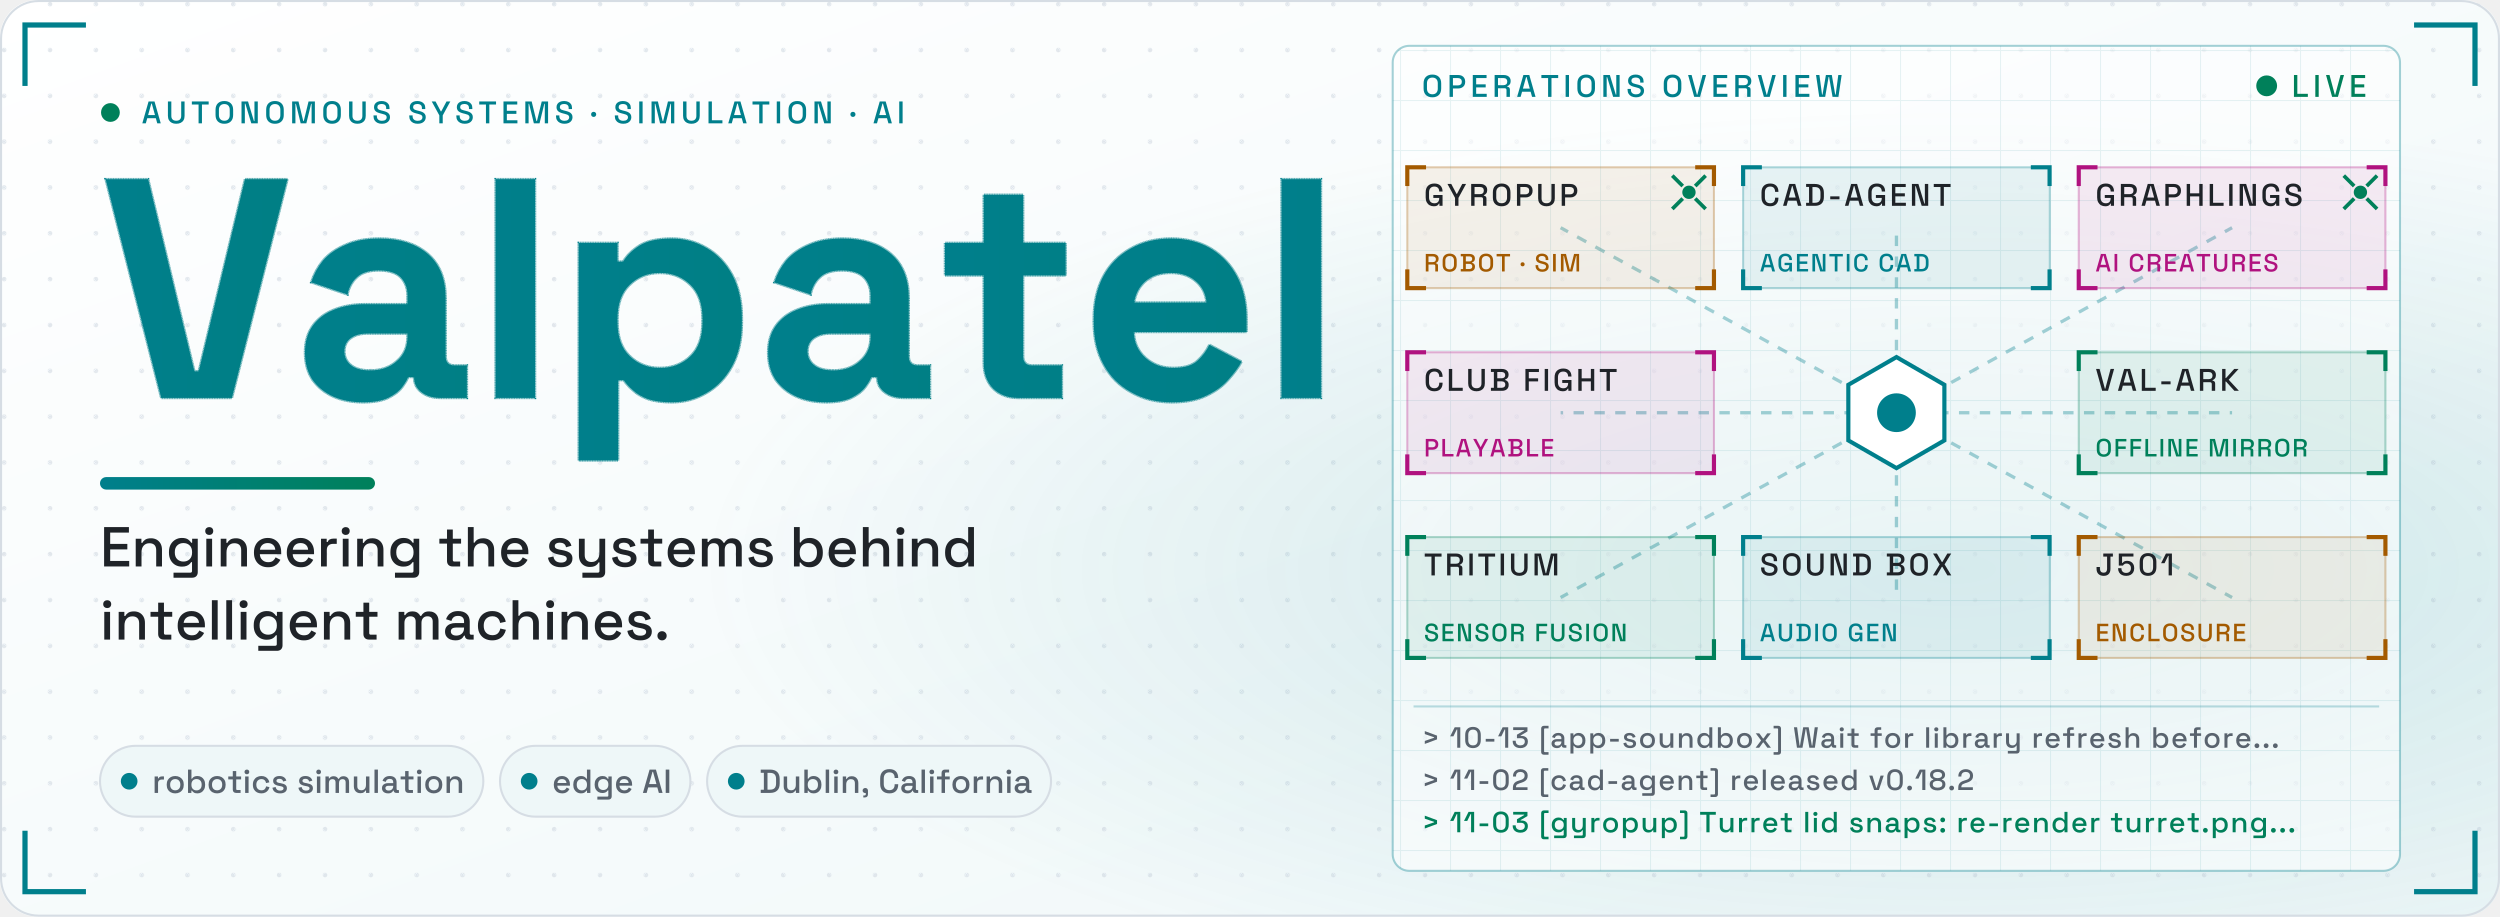
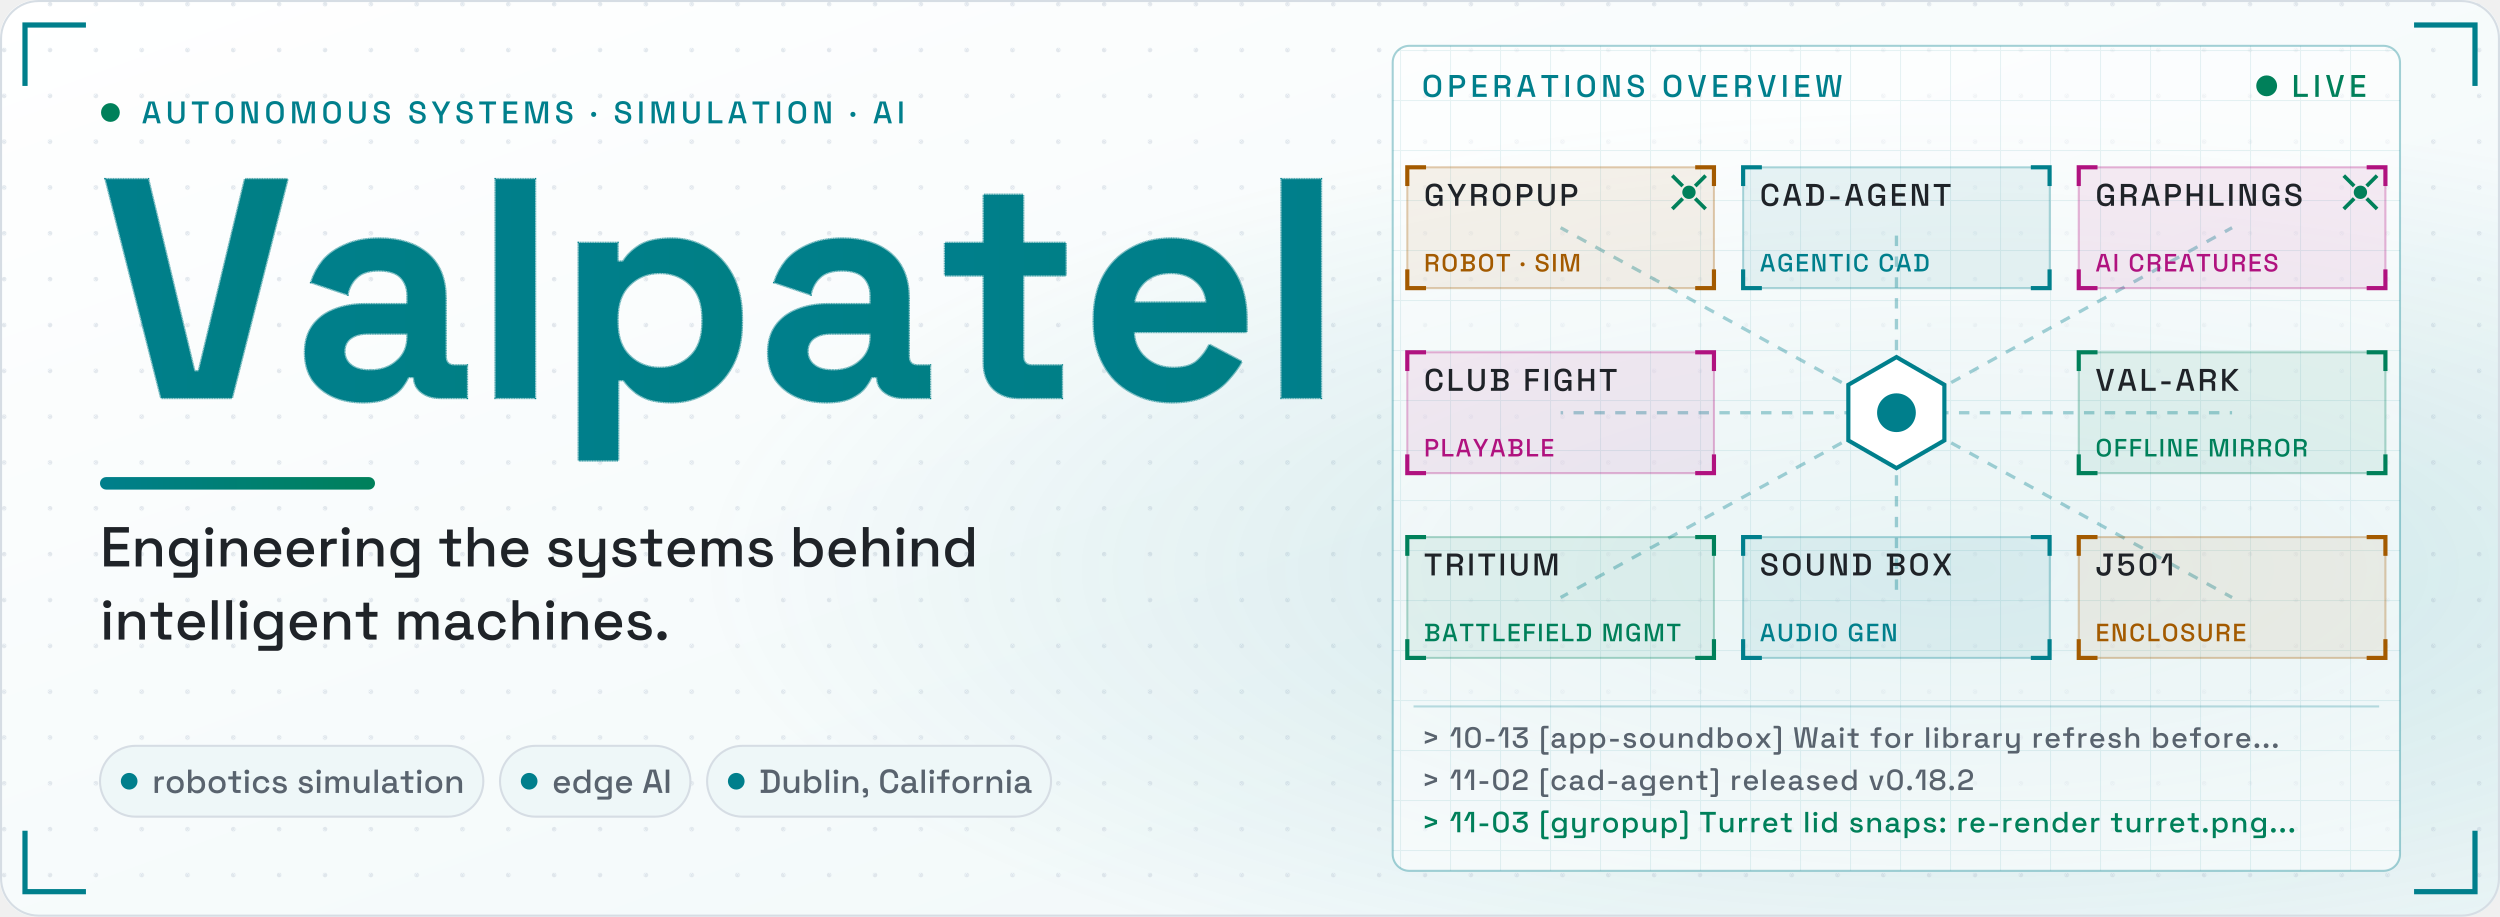
<svg xmlns="http://www.w3.org/2000/svg" viewBox="0 0 1200 440" width="1200" height="440" role="img" aria-label="Valpatel: engineering the systems behind intelligent machines. An operations overview links Gyropup, cad-agent, Graphlings, Club Fight, val-ark, Tritium, Sound Box and j501-agx-orin.">
  <style>.nm use{stroke-dasharray:1;stroke-dashoffset:0}.gp{opacity:0}.con path,.con rect{fill:none;vector-effect:non-scaling-stroke}.gl{stroke:#00805a;stroke-width:1;stroke-dasharray:6 4;opacity:0;transform-box:fill-box;transform-origin:0 0}.gb{stroke:#59636e;stroke-width:1;stroke-dasharray:1;opacity:0}.sh{opacity:.55;transform:translateX(-400px) skewX(-20deg)}.ul{transform-box:fill-box;transform-origin:0 0}.cbg{fill:#eef7f8;stroke:#d6dde4}.cpv{fill:none;stroke:#007f8c;stroke-dasharray:4 3}.led{animation:led 1.6s ease-in-out infinite}@keyframes led{50%{opacity:.3}}.pk{fill:none;stroke-width:4;stroke-linecap:round;stroke-dasharray:.08 .92;stroke-dashoffset:1;opacity:0;animation:pk 2.6s linear infinite}@keyframes pk{0%{stroke-dashoffset:1.08;opacity:1}92%{opacity:1}100%{stroke-dashoffset:0;opacity:0}}.core{transform-box:fill-box;transform-origin:50% 50%;animation:core 2.2s ease-in-out infinite}@keyframes core{50%{transform:scale(.6);opacity:.6}}.ag0{animation:ag0 6.6s 1.5s ease-in-out infinite}@keyframes ag0{0%{transform:translate(0px,0px)}33.3%{transform:translate(322.3px,88.7px)}66.7%{transform:translate(322.3px,177.4px)}100%{transform:translate(0px,0px)}}.ag1{animation:ag1 6.6s 2.6s ease-in-out infinite}@keyframes ag1{0%{transform:translate(0px,0px)}33.3%{transform:translate(-322.3px,177.4px)}66.7%{transform:translate(-322.3px,88.7px)}100%{transform:translate(0px,0px)}}@keyframes L0{0%{opacity:0;transform:translateY(6px)}4.94%{opacity:0;transform:translateY(6px);animation-timing-function:ease-out}13.37%,90.72%{opacity:1;transform:none}97.95%,100%{opacity:0;transform:none}}@keyframes L1{0%{opacity:0;transform:translateY(6px)}7.95%{opacity:0;transform:translateY(6px);animation-timing-function:ease-out}16.39%,89.88%{opacity:1;transform:none}97.11%,100%{opacity:0;transform:none}}@keyframes L2{0%{opacity:0;transform:translateY(6px)}11.81%{opacity:0;transform:translateY(6px);animation-timing-function:ease-out}20.24%,91.81%{opacity:1;transform:none}99.04%,100%{opacity:0;transform:none}}@keyframes L3{0%{opacity:0;transform:translateX(-8px)}13.25%{opacity:0;transform:translateX(-8px);animation-timing-function:ease-out}19.88%,92.77%{opacity:1;transform:none}100%{opacity:0;transform:none}}@keyframes L4{0%{opacity:0;transform:translateX(-8px)}24.1%{opacity:0;transform:translateX(-8px);animation-timing-function:ease-out}30.72%,92.77%{opacity:1;transform:none}100%{opacity:0;transform:none}}@keyframes L5{0%{opacity:0;transform:translateX(-8px)}34.94%{opacity:0;transform:translateX(-8px);animation-timing-function:ease-out}41.57%,92.77%{opacity:1;transform:none}100%{opacity:0;transform:none}}@keyframes L6{0%{opacity:0;animation-timing-function:linear}1.53%,13.41%{opacity:1;animation-timing-function:linear}19.16%,92.77%,100%{opacity:0}}@keyframes L7{0%{opacity:.9;transform:scaleX(0)}.6%{opacity:.9;transform:scaleX(0);animation-timing-function:ease-out}3.94%{transform:scaleX(1);animation-timing-function:ease-out}13.59%{opacity:.8;animation-timing-function:ease-out}19.16%,90.6%,97.83%,100%{opacity:0;transform:none}}@keyframes L8{0%{opacity:.85;stroke-dashoffset:1}2.41%{opacity:.85;stroke-dashoffset:1;animation-timing-function:ease-out}6.39%{opacity:.85;stroke-dashoffset:0;animation-timing-function:ease-out}11.02%{opacity:.55;stroke-dashoffset:0;animation-timing-function:ease-out}15.66%,91.08%,98.31%,100%{opacity:0;stroke-dashoffset:0}}@keyframes L9{0%{stroke-dashoffset:1;stroke-width:6px;fill-opacity:0;opacity:1}4.22%{stroke-dashoffset:1;stroke-width:6px;fill-opacity:0;opacity:1;animation-timing-function:cubic-bezier(.45,0,.2,1)}7.76%{stroke-dashoffset:0;stroke-width:6px;fill-opacity:0;animation-timing-function:cubic-bezier(.45,0,.2,1)}9.78%{stroke-width:22.7px;fill-opacity:.15;animation-timing-function:cubic-bezier(.45,0,.2,1)}12.65%,91.08%{stroke-dashoffset:0;stroke-width:8px;fill-opacity:1;opacity:1}98.31%,100%{stroke-dashoffset:0;stroke-width:8px;fill-opacity:1;opacity:0}}@keyframes L10{0%{transform:translateX(-200px) skewX(-20deg);opacity:.55}15.54%{transform:translateX(-200px) skewX(-20deg);opacity:.55;animation-timing-function:ease-in-out}36.75%,92.77%{transform:translateX(1600px) skewX(-20deg);opacity:.55}100%{transform:translateX(1600px) skewX(-20deg);opacity:0}}@keyframes L11{0%{transform:scaleX(0);opacity:1}4.1%{transform:scaleX(0);opacity:1;animation-timing-function:ease-out}14.94%,92.77%{transform:none;opacity:1}100%{transform:none;opacity:0}}@keyframes L12{0%,99.4%,100%{opacity:0}15.66%{opacity:0;animation-timing-function:ease-out}19.28%,92.17%{opacity:1}}@keyframes L13{0%,99.4%,100%{opacity:0}22.05%{opacity:0;animation-timing-function:ease-out}25.66%,92.17%{opacity:1}}@keyframes L14{0%,99.4%,100%{opacity:0}28.43%{opacity:0;animation-timing-function:ease-out}32.05%,92.17%{opacity:1}}@keyframes L15{0%,100%{opacity:0}34.82%{opacity:0;animation-timing-function:ease-out}38.43%,92.77%{opacity:1}}@keyframes L16{0%,100%{opacity:0}41.2%{opacity:0;animation-timing-function:ease-out}44.82%,92.77%{opacity:1}}@media (prefers-reduced-motion:reduce){*{animation:none!important}}</style>
  <defs>
    <linearGradient id="bgg" x1="0" y1="0" x2="1" y2="1">
      <stop offset="0" stop-color="#ffffff" />
      <stop offset="1" stop-color="#eef7f8" />
    </linearGradient>
    <radialGradient id="glow" cx=".78" cy=".62" r=".5">
      <stop offset="0" stop-color="#007f8c" stop-opacity=".16" />
      <stop offset="1" stop-color="#007f8c" stop-opacity="0" />
    </radialGradient>
    <linearGradient id="gr" x1="0" y1="0" x2="1" y2="0">
      <stop offset="0" stop-color="#007f8c" />
      <stop offset="1" stop-color="#00805a" />
    </linearGradient>
    <pattern id="dots" width="22" height="22" patternUnits="userSpaceOnUse">
      <circle cx="2" cy="2" r="1.1" fill="#d6dde4" />
    </pattern>
    <linearGradient id="ng" gradientUnits="userSpaceOnUse" x1="0" y1="0" x2="3977" y2="0">
      <stop offset="0" stop-color="#007f8c" />
      <stop offset="1" stop-color="#00805a" />
    </linearGradient>
    <pattern id="gp" width="60" height="60" patternUnits="userSpaceOnUse" x="48" y="191">
      <path d="M0 0V60M0 0H60M12 0V60M0 12H60M24 0V60M0 24H60M36 0V60M0 36H60M48 0V60M0 48H60" stroke="#00805a" stroke-width=".5" opacity=".45" />
      <path d="M0 0V60M0 0H60" stroke="#00805a" stroke-width="1" />
    </pattern>
    <clipPath id="nc" transform="translate(48 191) scale(.15 -.15)">
      <use href="#b86" x="0" />
      <use href="#b97" x="618" />
      <use href="#b108" x="1196" />
      <use href="#b112" x="1462" />
      <use href="#b97" x="2100" />
      <use href="#b116" x="2678" />
      <use href="#b101" x="3134" />
      <use href="#b108" x="3711" />
    </clipPath>
    <pattern id="opg" width="24" height="24" patternUnits="userSpaceOnUse">
      <path d="M24 0H0V24" fill="none" stroke="#007f8c" stroke-opacity=".09" />
    </pattern>
    <path id="b101" d="M296 -14Q222 -14 166 18Q109 49 78 106Q46 164 46 242V254Q46 332 77 390Q108 447 164 478Q220 510 294 510Q367 510 421 478Q475 445 505 388Q535 330 535 254V211H174Q176 160 212 128Q248 96 300 96Q353 96 378 119Q403 142 416 170L519 116Q505 90 478 60Q452 29 408 8Q364 -14 296 -14ZM175 305H407Q403 348 372 374Q342 400 293 400Q242 400 212 374Q182 348 175 305Z" pathLength="1" />
    <path id="b108" d="M70 0V700H196V0Z" pathLength="1" />
    <path id="b112" d="M70 -200V496H194V436H212Q229 465 265 488Q301 510 368 510Q428 510 479 480Q530 451 561 394Q592 337 592 256V240Q592 159 561 102Q530 45 479 16Q428 -14 368 -14Q323 -14 292 -4Q262 7 244 24Q225 40 214 57H196V-200ZM330 96Q389 96 428 134Q466 171 466 243V253Q466 325 427 362Q388 400 330 400Q272 400 233 362Q194 325 194 253V243Q194 171 233 134Q272 96 330 96Z" pathLength="1" />
    <path id="b116" d="M260 0Q211 0 180 30Q150 61 150 112V392H26V496H150V650H276V496H412V392H276V134Q276 104 304 104H400V0Z" pathLength="1" />
    <path id="b86" d="M196 0 18 700H154L302 85H316L464 700H600L422 0Z" pathLength="1" />
    <path id="b97" d="M224 -14Q171 -14 129 4Q87 23 62 58Q38 94 38 145Q38 196 62 230Q87 265 130 282Q174 300 230 300H366V328Q366 363 344 386Q322 408 274 408Q227 408 204 386Q181 365 174 331L58 370Q70 408 96 440Q123 471 168 490Q212 510 276 510Q374 510 431 461Q488 412 488 319V134Q488 104 516 104H556V0H472Q435 0 411 18Q387 36 387 66V67H368Q364 55 350 36Q336 16 306 1Q276 -14 224 -14ZM246 88Q299 88 332 118Q366 147 366 196V206H239Q204 206 184 191Q164 176 164 149Q164 122 185 105Q206 88 246 88Z" pathLength="1" />
    <path id="m100" d="M280 -14Q219 -14 167 16Q115 46 83 103Q52 159 52 239V254Q52 333 83 390Q114 447 166 477Q218 507 280 507Q328 507 361 495Q393 483 414 464Q435 446 446 426H462V700H565V0H464V70H448Q429 38 391 12Q352 -14 280 -14ZM309 76Q376 76 420 119Q463 162 463 242V251Q463 330 420 373Q377 416 309 416Q243 416 199 373Q156 330 156 251V242Q156 162 199 119Q243 76 309 76Z" pathLength="1" />
    <path id="m101" d="M302 -14Q227 -14 171 18Q115 49 84 106Q52 164 52 240V252Q52 329 83 386Q114 444 170 475Q225 507 298 507Q369 507 423 475Q476 444 506 388Q536 332 536 257V218H157Q159 153 201 115Q242 76 304 76Q362 76 392 102Q421 128 437 162L522 118Q508 90 482 59Q455 28 412 7Q369 -14 302 -14ZM158 297H431Q427 353 391 384Q355 416 297 416Q239 416 202 384Q166 353 158 297Z" pathLength="1" />
    <path id="m102" d="M165 0V406H27V493H165V601Q165 646 192 673Q219 700 264 700H391V613H297Q268 613 268 583V493H410V406H268V0Z" pathLength="1" />
    <path id="m103" d="M52 244V259Q52 337 83 392Q115 447 167 477Q219 507 281 507Q353 507 392 480Q430 453 448 422H464V493H564V-101Q564 -146 538 -173Q511 -200 465 -200H133V-110H433Q462 -110 462 -80V77H446Q435 59 415 40Q395 21 362 9Q330 -3 281 -3Q219 -3 166 26Q114 56 83 111Q52 167 52 244ZM309 87Q376 87 420 129Q463 172 463 247V256Q463 333 420 374Q377 416 309 416Q243 416 199 374Q156 333 156 256V247Q156 172 199 129Q243 87 309 87Z" pathLength="1" />
    <path id="m104" d="M76 0V700H179V423H195Q205 442 223 460Q242 478 272 489Q303 501 350 501Q406 501 450 476Q493 451 518 405Q543 360 543 296V0H440V288Q440 352 408 383Q376 413 320 413Q256 413 218 371Q179 329 179 249V0Z" pathLength="1" />
    <path id="m105" d="M76 0V493H179V0ZM128 560Q98 560 77 579Q57 599 57 630Q57 661 77 681Q98 700 128 700Q159 700 179 681Q199 661 199 630Q199 599 179 579Q159 560 128 560Z" pathLength="1" />
    <path id="m108" d="M76 0V700H179V0Z" pathLength="1" />
    <path id="m109" d="M76 0V493H177V435H193Q207 461 238 481Q269 501 322 501Q377 501 411 478Q444 456 461 421H477Q494 455 527 478Q559 501 619 501Q667 501 704 481Q741 462 763 423Q785 385 785 328V0H682V320Q682 365 658 390Q633 414 588 414Q540 414 511 383Q482 352 482 294V0H379V320Q379 365 355 390Q330 414 285 414Q237 414 208 383Q179 352 179 294V0Z" pathLength="1" />
    <path id="m110" d="M76 0V493H177V419H193Q207 449 243 475Q279 501 350 501Q406 501 450 476Q493 451 518 406Q543 360 543 296V0H440V288Q440 352 408 383Q376 413 320 413Q256 413 218 371Q179 329 179 249V0Z" pathLength="1" />
    <path id="m111" d="M307 -14Q233 -14 176 17Q118 47 85 104Q52 161 52 239V254Q52 332 85 389Q118 445 176 476Q233 507 307 507Q381 507 439 476Q497 445 530 389Q563 332 563 254V239Q563 161 530 104Q497 47 439 17Q381 -14 307 -14ZM307 78Q375 78 417 121Q460 165 460 242V251Q460 328 418 371Q376 415 307 415Q240 415 198 371Q155 328 155 251V242Q155 165 198 121Q240 78 307 78Z" pathLength="1" />
    <path id="m112" d="M76 -200V493H177V422H193Q212 455 250 481Q289 507 361 507Q423 507 474 477Q526 447 557 390Q589 334 589 254V239Q589 159 558 103Q527 46 475 16Q423 -14 361 -14Q313 -14 280 -2Q247 10 227 29Q207 47 195 67H179V-200ZM331 76Q399 76 442 119Q485 162 485 242V251Q485 330 442 373Q398 416 331 416Q265 416 221 373Q178 330 178 251V242Q178 162 221 119Q265 76 331 76Z" pathLength="1" />
    <path id="m114" d="M76 0V493H177V435H193Q205 466 231 480Q258 495 297 495H356V402H293Q243 402 211 375Q179 347 179 290V0Z" pathLength="1" />
    <path id="m115" d="M278 -14Q184 -14 122 28Q60 70 46 155L142 178Q150 137 169 113Q188 89 217 79Q245 69 278 69Q327 69 354 88Q380 107 380 137Q380 167 355 181Q330 195 281 204L247 210Q197 219 156 236Q115 253 91 283Q67 313 67 360Q67 430 119 468Q171 507 257 507Q340 507 394 469Q447 432 463 368L367 341Q358 386 329 404Q300 423 257 423Q215 423 191 408Q167 392 167 364Q167 334 190 320Q214 306 254 299L289 293Q342 284 386 268Q430 252 455 222Q481 192 481 142Q481 68 426 27Q371 -14 278 -14Z" pathLength="1" />
    <path id="m116" d="M261 0Q216 0 189 27Q163 54 163 99V406H27V493H163V656H266V493H413V406H266V117Q266 87 294 87H397V0Z" pathLength="1" />
    <path id="m117" d="M265 -9Q209 -9 165 16Q121 41 96 87Q71 133 71 197V493H174V204Q174 140 206 110Q238 79 295 79Q358 79 397 121Q435 164 435 244V493H538V0H437V74H421Q407 44 371 18Q335 -9 265 -9Z" pathLength="1" />
    <path id="m118" d="M190 0 24 493H133L264 76H280L411 493H520L354 0Z" pathLength="1" />
    <path id="m120" d="M34 0 222 249 38 493H159L288 316H304L433 493H555L370 249L558 0H435L304 181H288L157 0Z" pathLength="1" />
    <path id="m121" d="M133 -200V-110H408Q436 -110 436 -80V72H420Q411 52 392 34Q374 15 343 3Q312 -9 265 -9Q209 -9 165 16Q121 41 96 87Q71 133 71 196V493H174V204Q174 140 206 110Q238 79 295 79Q358 79 397 121Q435 163 435 243V493H538V-101Q538 -146 512 -173Q485 -200 439 -200Z" pathLength="1" />
    <path id="m183" d="M102 205Q67 205 43 228Q20 251 20 287Q20 323 43 346Q67 368 102 368Q137 368 160 345Q183 322 183 287Q183 251 160 228Q137 205 102 205Z" pathLength="1" />
    <path id="m44" d="M77 -136V-77H111Q152 -77 152 -36V-4H137Q102 -4 79 17Q56 38 56 70Q56 105 79 126Q102 148 137 148Q172 148 194 126Q217 103 217 67V-37Q217 -136 118 -136Z" pathLength="1" />
    <path id="m45" d="M74 209V303H370V209Z" pathLength="1" />
    <path id="m46" d="M138 -14Q103 -14 80 9Q56 32 56 68Q56 104 80 127Q103 149 138 149Q173 149 196 126Q220 103 220 68Q220 32 196 9Q173 -14 138 -14Z" pathLength="1" />
    <path id="m48" d="M322 -14Q200 -14 128 56Q55 125 55 265V435Q55 572 128 643Q200 714 322 714Q445 714 517 643Q590 572 590 435V265Q590 125 517 56Q445 -14 322 -14ZM322 80Q405 80 445 127Q485 175 485 261V441Q485 527 442 574Q399 620 322 620Q244 620 202 573Q160 525 160 441V261Q160 173 201 126Q241 80 322 80Z" pathLength="1" />
    <path id="m49" d="M257 0V626H241L126 390H15L170 700H362V0Z" pathLength="1" />
    <path id="m50" d="M48 0V79Q48 152 73 199Q98 246 144 276Q191 305 257 325L318 344Q359 357 388 376Q418 395 434 423Q450 452 450 490V494Q450 553 410 586Q370 620 305 620Q238 620 196 584Q155 548 155 478V462H51V477Q51 553 84 606Q117 658 175 686Q233 714 305 714Q377 714 434 687Q490 660 523 611Q555 562 555 496V487Q555 419 528 374Q501 329 453 300Q406 271 344 251L285 233Q238 219 210 202Q181 186 168 163Q154 140 154 104V94H549V0Z" pathLength="1" />
    <path id="m51" d="M304 -14Q227 -14 167 14Q107 42 73 95Q40 148 40 221V239H145V223Q145 157 188 118Q232 80 304 80Q376 80 416 116Q456 152 456 207V216Q456 255 437 279Q418 303 386 315Q354 326 314 326H187V447L433 592V606H57V700H547V558L312 418V404H355Q408 404 455 384Q502 364 531 323Q561 282 561 219V207Q561 140 529 90Q497 41 439 13Q381 -14 304 -14Z" pathLength="1" />
    <path id="m53" d="M302 -14Q223 -14 165 15Q107 44 76 97Q44 150 44 220V231H151V221Q151 157 190 119Q230 80 301 80Q374 80 414 120Q454 160 454 228V237Q454 302 414 341Q375 380 314 380Q280 380 257 369Q235 359 221 344Q208 329 199 315H66V700H535V605H171V399H187Q197 416 216 431Q234 447 264 457Q294 467 336 467Q398 467 448 441Q499 414 529 362Q559 311 559 238V227Q559 154 528 100Q497 46 440 16Q382 -14 302 -14Z" pathLength="1" />
    <path id="m56" d="M306 -14Q225 -14 164 10Q104 34 71 80Q37 125 37 186V197Q37 247 56 280Q76 312 104 331Q133 349 158 355V371Q133 378 107 396Q81 415 65 445Q48 476 48 519V530Q48 586 81 627Q113 668 171 691Q229 714 306 714Q382 714 440 691Q498 668 530 627Q563 586 563 530V519Q563 476 546 445Q530 415 505 396Q480 378 454 371V355Q480 349 508 331Q536 312 555 280Q574 247 574 197V186Q574 125 541 80Q507 34 447 10Q386 -14 306 -14ZM306 80Q382 80 426 110Q469 139 469 192V200Q469 254 426 284Q384 313 306 313Q228 313 185 284Q142 254 142 200V192Q142 139 185 110Q229 80 306 80ZM306 407Q377 407 418 434Q458 461 458 510V518Q458 567 417 593Q376 620 306 620Q235 620 194 593Q153 567 153 518V510Q153 461 194 434Q234 407 306 407Z" pathLength="1" />
    <path id="m58" d="M138 -14Q103 -14 80 9Q56 32 56 68Q56 104 80 127Q103 149 138 149Q173 149 196 126Q220 103 220 68Q220 32 196 9Q173 -14 138 -14ZM138 343Q103 343 80 366Q56 389 56 425Q56 461 80 484Q103 507 138 507Q173 507 196 484Q220 461 220 425Q220 389 196 366Q173 343 138 343Z" pathLength="1" />
    <path id="m62" d="M100 130V233L419 342V358L100 467V570L520 415V285Z" pathLength="1" />
    <path id="m65" d="M21 0 221 700H411L610 0H499L453 165H179L133 0ZM206 265H426L324 633H308Z" pathLength="1" />
    <path id="m66" d="M47 0V96H141V604H47V700H402Q465 700 512 678Q559 657 586 617Q612 578 612 524V514Q612 466 594 435Q576 404 550 387Q525 370 502 363V347Q525 341 551 324Q578 306 597 275Q615 244 615 194V184Q615 126 588 85Q561 44 513 22Q466 0 404 0ZM250 98H391Q445 98 476 124Q507 150 507 196V205Q507 251 476 277Q446 303 391 303H250ZM250 402H391Q442 402 473 427Q504 453 504 497V507Q504 551 473 576Q443 602 391 602H250Z" pathLength="1" />
    <path id="m67" d="M333 -14Q205 -14 130 58Q55 131 55 268V432Q55 569 130 642Q205 714 333 714Q459 714 528 644Q596 574 596 453V447H489V456Q489 527 451 572Q412 617 333 617Q253 617 208 568Q163 520 163 434V266Q163 181 208 132Q253 83 333 83Q412 83 451 128Q489 174 489 244V261H596V247Q596 126 528 56Q459 -14 333 -14Z" pathLength="1" />
    <path id="m68" d="M47 0V96H141V604H47V700H327Q467 700 541 629Q616 558 616 415V284Q616 141 541 71Q467 0 327 0ZM250 98H328Q419 98 463 144Q507 190 507 281V419Q507 511 463 556Q419 601 328 601H250Z" pathLength="1" />
    <path id="m69" d="M73 0V700H514V602H181V401H486V303H181V98H519V0Z" pathLength="1" />
    <path id="m70" d="M73 0V700H505V602H181V400H479V302H181V0Z" pathLength="1" />
    <path id="m71" d="M316 -14Q241 -14 182 18Q123 51 89 114Q55 177 55 268V432Q55 569 130 642Q205 714 333 714Q459 714 527 646Q595 577 595 462V457H488V465Q488 508 471 543Q454 577 420 597Q386 617 333 617Q253 617 208 568Q163 520 163 434V266Q163 181 208 131Q253 82 334 82Q414 82 451 126Q488 170 488 240V253H300V346H595V0H495V71H479Q470 52 453 32Q435 12 402 -1Q370 -14 316 -14Z" pathLength="1" />
    <path id="m72" d="M73 0V700H181V400H475V700H583V0H475V302H181V0Z" pathLength="1" />
    <path id="m73" d="M73 0V700H181V0Z" pathLength="1" />
    <path id="m74" d="M265 -14Q160 -14 98 44Q36 103 36 210V270H144V210Q144 154 175 120Q205 87 263 87Q319 87 346 120Q373 153 373 210V602H251V700H559V602H481V210Q481 101 425 44Q368 -14 265 -14Z" pathLength="1" />
    <path id="m75" d="M73 0V700H181V409H197L458 700H599L283 355L610 0H465L197 297H181V0Z" pathLength="1" />
    <path id="m76" d="M73 0V700H181V98H518V0Z" pathLength="1" />
    <path id="m77" d="M73 0V700H276L429 72H445L598 700H801V0H696V624H680L528 0H346L194 624H178V0Z" pathLength="1" />
    <path id="m78" d="M73 0V700H281L471 72H487V700H594V0H386L196 629H180V0Z" pathLength="1" />
    <path id="m79" d="M336 -14Q207 -14 131 58Q55 131 55 268V432Q55 569 131 642Q207 714 336 714Q465 714 541 642Q618 569 618 432V268Q618 131 541 58Q465 -14 336 -14ZM336 83Q419 83 464 132Q509 180 509 264V436Q509 520 464 568Q419 617 336 617Q255 617 209 568Q163 520 163 436V264Q163 180 209 132Q255 83 336 83Z" pathLength="1" />
    <path id="m80" d="M73 0V700H351Q415 700 466 675Q516 649 544 602Q573 556 573 491V478Q573 413 544 366Q514 319 464 294Q414 269 351 269H181V0ZM181 367H340Q397 367 431 397Q465 427 465 479V489Q465 542 431 572Q397 602 340 602H181Z" pathLength="1" />
    <path id="m82" d="M73 0V700H367Q432 700 481 677Q531 655 558 613Q586 571 586 513V502Q586 436 554 397Q523 357 478 341V325Q516 323 539 299Q562 276 562 232V0H453V217Q453 244 439 260Q425 276 394 276H181V0ZM181 374H355Q413 374 445 403Q477 433 477 484V492Q477 543 446 572Q414 602 355 602H181Z" pathLength="1" />
    <path id="m83" d="M311 -14Q232 -14 171 14Q110 42 76 96Q41 151 41 229V254H148V229Q148 155 193 118Q237 81 311 81Q386 81 424 113Q462 144 462 194Q462 227 444 248Q426 269 393 281Q360 294 314 305L277 314Q210 330 161 353Q111 377 84 416Q57 455 57 516Q57 578 87 622Q118 666 172 690Q226 714 299 714Q372 714 429 689Q487 664 520 615Q553 566 553 492V456H446V492Q446 537 428 565Q409 593 376 606Q343 619 299 619Q235 619 199 593Q164 566 164 519Q164 487 180 467Q195 446 225 433Q255 420 300 410L337 401Q405 386 457 363Q509 339 539 299Q569 259 569 196Q569 133 537 86Q506 39 448 12Q390 -14 311 -14Z" pathLength="1" />
    <path id="m84" d="M240 0V602H25V700H563V602H348V0Z" pathLength="1" />
    <path id="m85" d="M335 -14Q252 -14 193 16Q133 46 101 102Q68 159 68 240V700H177V237Q177 163 218 123Q259 83 335 83Q411 83 452 123Q493 163 493 237V700H601V240Q601 159 569 102Q537 46 477 16Q417 -14 335 -14Z" pathLength="1" />
    <path id="m86" d="M216 0 21 700H133L303 68H316L485 700H597L403 0Z" pathLength="1" />
    <path id="m87" d="M136 0 33 700H141L225 73H241L349 700H538L646 73H662L745 700H853L750 0H561L451 636H435L326 0Z" pathLength="1" />
    <path id="m88" d="M27 0 242 353 30 700H154L312 430H328L487 700H611L399 353L614 0H489L328 276H312L151 0Z" pathLength="1" />
    <path id="m89" d="M254 0V254L11 700H133L301 383H316L484 700H606L363 254V0Z" pathLength="1" />
    <path id="m91" d="M166 -240Q127 -240 101 -215Q76 -189 76 -150V660Q76 699 101 725Q127 750 166 750H329V662H203Q176 662 176 632V-122Q176 -152 203 -152H329V-240Z" pathLength="1" />
    <path id="m93" d="M17 -240V-152H144Q171 -152 171 -122V632Q171 662 144 662H17V750H180Q220 750 245 725Q271 699 271 660V-150Q271 -189 245 -215Q220 -240 180 -240Z" pathLength="1" />
    <path id="m97" d="M229 -14Q176 -14 134 4Q93 22 68 57Q44 92 44 142Q44 193 68 226Q93 260 135 277Q178 294 232 294H382V326Q382 369 356 395Q330 421 276 421Q223 421 195 396Q167 371 158 331L62 362Q74 402 101 434Q127 467 171 487Q215 507 277 507Q373 507 428 458Q483 409 483 319V116Q483 86 511 86H553V0H476Q441 0 419 18Q397 36 397 67V70H382Q374 55 358 35Q342 15 311 0Q280 -14 229 -14ZM244 71Q306 71 344 107Q382 142 382 204V214H238Q197 214 172 197Q147 179 147 145Q147 111 173 91Q199 71 244 71Z" pathLength="1" />
    <path id="m98" d="M361 -14Q289 -14 250 12Q212 38 193 70H177V0H76V700H179V426H195Q207 446 227 464Q247 483 280 495Q313 507 361 507Q423 507 475 477Q527 447 558 390Q589 333 589 254V239Q589 159 557 103Q526 46 474 16Q423 -14 361 -14ZM331 76Q398 76 442 119Q485 162 485 242V251Q485 330 442 373Q399 416 331 416Q265 416 221 373Q178 330 178 251V242Q178 162 221 119Q265 76 331 76Z" pathLength="1" />
    <path id="m99" d="M305 -14Q234 -14 176 16Q119 46 86 103Q52 160 52 240V253Q52 333 86 389Q119 446 176 476Q234 507 305 507Q376 507 426 481Q476 455 506 412Q537 369 546 317L446 296Q441 329 425 356Q409 383 380 399Q351 415 307 415Q264 415 230 395Q195 376 175 339Q155 303 155 251V242Q155 190 175 153Q195 116 230 97Q264 78 307 78Q372 78 406 111Q440 145 449 197L549 174Q537 123 507 80Q476 37 426 12Q376 -14 305 -14Z" pathLength="1" />
  </defs>
  <rect width="1200" height="440" rx="18" fill="url(#bgg)" />
  <rect width="1200" height="440" rx="18" fill="url(#dots)" opacity=".7" />
  <rect width="1200" height="440" rx="18" fill="url(#glow)" />
  <rect x=".5" y=".5" width="1199" height="439" rx="18" fill="none" stroke="#d6dde4" />
  <path d="M12 40V12H40M1160 12H1188V40M1188 400V428H1160M40 428H12V400" fill="none" stroke="#007f8c" stroke-width="2.5" stroke-linecap="square" />
  <g class="mo">
    <rect x="668.5" y="22" width="483.5" height="396" rx="8" fill="#ffffff" fill-opacity=".55" stroke="#007f8c" stroke-opacity=".35" />
    <rect x="668.5" y="22" width="483.5" height="396" rx="8" fill="url(#opg)" />
    <g fill="#007f8c" transform="translate(682.5 46.5) scale(.015 -.015)">
      <use href="#m79" x="0" />
      <use href="#m80" x="813" />
      <use href="#m69" x="1556" />
      <use href="#m82" x="2255" />
      <use href="#m65" x="3027" />
      <use href="#m84" x="3799" />
      <use href="#m73" x="4527" />
      <use href="#m79" x="4921" />
      <use href="#m78" x="5734" />
      <use href="#m83" x="6541" />
      <use href="#m79" x="7685" />
      <use href="#m86" x="8498" />
      <use href="#m69" x="9257" />
      <use href="#m82" x="9956" />
      <use href="#m86" x="10728" />
      <use href="#m73" x="11487" />
      <use href="#m69" x="11881" />
      <use href="#m87" x="12580" />
    </g>
    <circle class="led" cx="1088" cy="41.2" r="5" fill="#00805a" />
    <g fill="#00805a" transform="translate(1100 46.5) scale(.015 -.015)">
      <use href="#m76" x="0" />
      <use href="#m73" x="684" />
      <use href="#m86" x="1078" />
      <use href="#m69" x="1837" />
    </g>
    <path d="M910.3 198.1L749.1 109.3M910.3 198.1L910.3 109.3M910.3 198.1L1071.4 109.3M910.3 198.1L749.1 198.1M910.3 198.1L1071.4 198.1M910.3 198.1L749.1 286.8M910.3 198.1L910.3 286.8M910.3 198.1L1071.4 286.8" stroke="#007f8c" stroke-opacity=".35" stroke-width="1.6" stroke-dasharray="5 5" fill="none" />
    <g style="animation:L12 8.3s infinite">
      <path class="pk" pathLength="1" d="M910.3 198.1L749.1 109.3" stroke="#007f8c" style="animation-delay:1.3s" />
    </g>
    <g style="animation:L13 8.3s infinite">
      <path class="pk" pathLength="1" d="M910.3 109.3L910.3 198.1" stroke="#00805a" style="animation-delay:1.83s" />
    </g>
    <g style="animation:L14 8.3s infinite">
      <path class="pk" pathLength="1" d="M910.3 198.1L1071.4 109.3" stroke="#007f8c" style="animation-delay:2.36s" />
    </g>
    <g style="animation:L15 8.3s infinite">
      <path class="pk" pathLength="1" d="M749.1 198.1L910.3 198.1" stroke="#00805a" style="animation-delay:2.89s" />
    </g>
    <g style="animation:L16 8.3s infinite">
      <path class="pk" pathLength="1" d="M910.3 198.1L1071.4 198.1" stroke="#007f8c" style="animation-delay:3.42s" />
    </g>
    <g style="animation:L12 8.3s .05s backwards infinite">
      <path class="pk" pathLength="1" d="M749.1 286.8L910.3 198.1" stroke="#00805a" style="animation-delay:1.35s" />
    </g>
    <g style="animation:L13 8.3s .05s backwards infinite">
      <path class="pk" pathLength="1" d="M910.3 198.1L910.3 286.8" stroke="#007f8c" style="animation-delay:1.88s" />
    </g>
    <g style="animation:L14 8.3s .05s backwards infinite">
      <path class="pk" pathLength="1" d="M1071.4 286.8L910.3 198.1" stroke="#00805a" style="animation-delay:2.41s" />
    </g>
    <path d="M933.3 211.4l-23 13.3-23.1-13.3 0-26.7 23.1-13.3 23 13.3z" fill="#ffffff" stroke="#007f8c" stroke-width="2" />
    <circle class="core" cx="910.3" cy="198.1" r="9.3" fill="#007f8c" />
    <g class="in" style="animation:L0 8.3s .09s backwards infinite">
      <rect x="675.5" y="80.3" width="147.2" height="58" fill="#a35a00" fill-opacity=".08" stroke="#a35a00" stroke-opacity=".3" />
      <path d="M675.5 89.3V80.3H684.5M813.7 80.3H822.7V89.3M822.7 129.3V138.3H813.7M684.5 138.3H675.5V129.3" fill="none" stroke="#a35a00" stroke-width="2" />
      <g fill="#1f2328" transform="translate(683.5 98.8) scale(.015 -.015)">
        <use href="#m71" x="0" />
        <use href="#m89" x="741" />
        <use href="#m82" x="1438" />
        <use href="#m79" x="2150" />
        <use href="#m80" x="2903" />
        <use href="#m85" x="3586" />
        <use href="#m80" x="4335" />
      </g>
      <g fill="#a35a00" transform="translate(683.5 130.3) scale(.012 -.012)">
        <use href="#m82" x="0" />
        <use href="#m79" x="692" />
        <use href="#m66" x="1425" />
        <use href="#m79" x="2148" />
        <use href="#m84" x="2881" />
        <use href="#m183" x="3844" />
        <use href="#m83" x="4422" />
        <use href="#m73" x="5091" />
        <use href="#m77" x="5405" />
      </g>
    </g>
    <g class="in" style="animation:L0 8.3s .17s backwards infinite">
      <rect x="836.7" y="80.3" width="147.2" height="58" fill="#007f8c" fill-opacity=".08" stroke="#007f8c" stroke-opacity=".3" />
      <path d="M836.7 89.3V80.3H845.7M974.8 80.3H983.8V89.3M983.8 129.3V138.3H974.8M845.7 138.3H836.7V129.3" fill="none" stroke="#007f8c" stroke-width="2" />
      <g fill="#1f2328" transform="translate(844.7 98.8) scale(.015 -.015)">
        <use href="#m67" x="0" />
        <use href="#m65" x="723" />
        <use href="#m68" x="1435" />
        <use href="#m45" x="2180" />
        <use href="#m65" x="2703" />
        <use href="#m71" x="3415" />
        <use href="#m69" x="4156" />
        <use href="#m78" x="4795" />
        <use href="#m84" x="5542" />
      </g>
      <g fill="#007f8c" transform="translate(844.7 130.3) scale(.012 -.012)">
        <use href="#m65" x="0" />
        <use href="#m71" x="692" />
        <use href="#m69" x="1413" />
        <use href="#m78" x="2032" />
        <use href="#m84" x="2759" />
        <use href="#m73" x="3407" />
        <use href="#m67" x="3721" />
        <use href="#m67" x="4739" />
        <use href="#m65" x="5442" />
        <use href="#m68" x="6134" />
      </g>
    </g>
    <g class="in" style="animation:L1 8.3s infinite">
      <rect x="997.8" y="80.3" width="147.2" height="58" fill="#b0127f" fill-opacity=".08" stroke="#b0127f" stroke-opacity=".3" />
      <path d="M997.8 89.3V80.3H1006.8M1136 80.3H1145V89.3M1145 129.3V138.3H1136M1006.8 138.3H997.8V129.3" fill="none" stroke="#b0127f" stroke-width="2" />
      <g fill="#1f2328" transform="translate(1005.8 98.8) scale(.015 -.015)">
        <use href="#m71" x="0" />
        <use href="#m82" x="741" />
        <use href="#m65" x="1453" />
        <use href="#m80" x="2165" />
        <use href="#m72" x="2848" />
        <use href="#m76" x="3584" />
        <use href="#m73" x="4208" />
        <use href="#m78" x="4542" />
        <use href="#m71" x="5289" />
        <use href="#m83" x="6030" />
      </g>
      <g fill="#b0127f" transform="translate(1005.8 130.3) scale(.012 -.012)">
        <use href="#m65" x="0" />
        <use href="#m73" x="692" />
        <use href="#m67" x="1321" />
        <use href="#m82" x="2024" />
        <use href="#m69" x="2716" />
        <use href="#m65" x="3335" />
        <use href="#m84" x="4027" />
        <use href="#m85" x="4675" />
        <use href="#m82" x="5404" />
        <use href="#m69" x="6096" />
        <use href="#m83" x="6715" />
      </g>
    </g>
    <g class="in" style="animation:L1 8.3s .08s backwards infinite">
      <rect x="675.5" y="169.1" width="147.2" height="58" fill="#b0127f" fill-opacity=".08" stroke="#b0127f" stroke-opacity=".3" />
      <path d="M675.5 178.1V169.1H684.5M813.7 169.1H822.7V178.1M822.7 218.1V227.1H813.7M684.5 227.1H675.5V218.1" fill="none" stroke="#b0127f" stroke-width="2" />
      <g fill="#1f2328" transform="translate(683.5 187.6) scale(.015 -.015)">
        <use href="#m67" x="0" />
        <use href="#m76" x="723" />
        <use href="#m85" x="1347" />
        <use href="#m66" x="2096" />
        <use href="#m70" x="3174" />
        <use href="#m73" x="3791" />
        <use href="#m71" x="4125" />
        <use href="#m72" x="4866" />
        <use href="#m84" x="5602" />
      </g>
      <g fill="#b0127f" transform="translate(683.5 219.1) scale(.012 -.012)">
        <use href="#m80" x="0" />
        <use href="#m76" x="663" />
        <use href="#m65" x="1267" />
        <use href="#m89" x="1959" />
        <use href="#m65" x="2636" />
        <use href="#m66" x="3328" />
        <use href="#m76" x="4051" />
        <use href="#m69" x="4655" />
      </g>
    </g>
    <g class="in" style="animation:L1 8.3s .16s backwards infinite">
      <rect x="997.8" y="169.1" width="147.2" height="58" fill="#00805a" fill-opacity=".08" stroke="#00805a" stroke-opacity=".3" />
      <path d="M997.8 178.1V169.1H1006.8M1136 169.1H1145V178.1M1145 218.1V227.1H1136M1006.8 227.1H997.8V218.1" fill="none" stroke="#00805a" stroke-width="2" />
      <g fill="#1f2328" transform="translate(1005.8 187.6) scale(.015 -.015)">
        <use href="#m86" x="0" />
        <use href="#m65" x="699" />
        <use href="#m76" x="1411" />
        <use href="#m45" x="2035" />
        <use href="#m65" x="2558" />
        <use href="#m82" x="3270" />
        <use href="#m75" x="3982" />
      </g>
      <g fill="#00805a" transform="translate(1005.8 219.1) scale(.012 -.012)">
        <use href="#m79" x="0" />
        <use href="#m70" x="733" />
        <use href="#m70" x="1330" />
        <use href="#m76" x="1927" />
        <use href="#m73" x="2531" />
        <use href="#m78" x="2845" />
        <use href="#m69" x="3572" />
        <use href="#m77" x="4506" />
        <use href="#m73" x="5440" />
        <use href="#m82" x="5754" />
        <use href="#m82" x="6446" />
        <use href="#m79" x="7138" />
        <use href="#m82" x="7871" />
      </g>
    </g>
    <g class="in" style="animation:L1 8.3s .24s backwards infinite">
      <rect x="675.5" y="257.8" width="147.2" height="58" fill="#00805a" fill-opacity=".08" stroke="#00805a" stroke-opacity=".3" />
      <path d="M675.5 266.8V257.8H684.5M813.7 257.8H822.7V266.8M822.7 306.8V315.8H813.7M684.5 315.8H675.5V306.8" fill="none" stroke="#00805a" stroke-width="2" />
      <g fill="#1f2328" transform="translate(683.5 276.2) scale(.015 -.015)">
        <use href="#m84" x="0" />
        <use href="#m82" x="668" />
        <use href="#m73" x="1380" />
        <use href="#m84" x="1714" />
        <use href="#m73" x="2382" />
        <use href="#m85" x="2716" />
        <use href="#m77" x="3465" />
      </g>
      <g fill="#00805a" transform="translate(683.5 307.8) scale(.012 -.012)">
-         <use href="#m83" x="0" />
-         <use href="#m69" x="669" />
-         <use href="#m78" x="1288" />
-         <use href="#m83" x="2015" />
-         <use href="#m79" x="2684" />
-         <use href="#m82" x="3417" />
-         <use href="#m70" x="4424" />
-         <use href="#m85" x="5021" />
-         <use href="#m83" x="5750" />
-         <use href="#m73" x="6419" />
-         <use href="#m79" x="6733" />
-         <use href="#m78" x="7466" />
+         <use href="#m66" x="0" />
+         <use href="#m65" x="723" />
+         <use href="#m84" x="1415" />
+         <use href="#m84" x="2063" />
+         <use href="#m76" x="2711" />
+         <use href="#m69" x="3315" />
+         <use href="#m70" x="3934" />
+         <use href="#m73" x="4531" />
+         <use href="#m69" x="4845" />
+         <use href="#m76" x="5464" />
+         <use href="#m68" x="6068" />
+         <use href="#m77" x="7108" />
+         <use href="#m71" x="8042" />
+         <use href="#m77" x="8763" />
+         <use href="#m84" x="9697" />
      </g>
    </g>
    <g class="in" style="animation:L2 8.3s infinite">
      <rect x="836.7" y="257.8" width="147.2" height="58" fill="#007f8c" fill-opacity=".08" stroke="#007f8c" stroke-opacity=".3" />
      <path d="M836.7 266.8V257.8H845.7M974.8 257.8H983.8V266.8M983.8 306.8V315.8H974.8M845.7 315.8H836.7V306.8" fill="none" stroke="#007f8c" stroke-width="2" />
      <g fill="#1f2328" transform="translate(844.7 276.2) scale(.015 -.015)">
        <use href="#m83" x="0" />
        <use href="#m79" x="689" />
        <use href="#m85" x="1442" />
        <use href="#m78" x="2191" />
        <use href="#m68" x="2938" />
        <use href="#m66" x="4018" />
        <use href="#m79" x="4761" />
        <use href="#m88" x="5514" />
      </g>
      <g fill="#007f8c" transform="translate(844.7 307.8) scale(.012 -.012)">
        <use href="#m65" x="0" />
        <use href="#m85" x="692" />
        <use href="#m68" x="1421" />
        <use href="#m73" x="2146" />
        <use href="#m79" x="2460" />
        <use href="#m71" x="3508" />
        <use href="#m69" x="4229" />
        <use href="#m78" x="4848" />
      </g>
    </g>
    <g class="in" style="animation:L2 8.3s .08s backwards infinite">
      <rect x="997.8" y="257.8" width="147.2" height="58" fill="#a35a00" fill-opacity=".08" stroke="#a35a00" stroke-opacity=".3" />
      <path d="M997.8 266.8V257.8H1006.8M1136 257.8H1145V266.8M1145 306.8V315.8H1136M1006.8 315.8H997.8V306.8" fill="none" stroke="#a35a00" stroke-width="2" />
      <g fill="#1f2328" transform="translate(1005.8 276.2) scale(.015 -.015)">
        <use href="#m74" x="0" />
        <use href="#m53" x="682" />
        <use href="#m48" x="1361" />
        <use href="#m49" x="2086" />
      </g>
      <g fill="#a35a00" transform="translate(1005.8 307.8) scale(.012 -.012)">
        <use href="#m69" x="0" />
        <use href="#m78" x="619" />
        <use href="#m67" x="1346" />
        <use href="#m76" x="2049" />
        <use href="#m79" x="2653" />
        <use href="#m83" x="3386" />
        <use href="#m85" x="4055" />
        <use href="#m82" x="4784" />
        <use href="#m69" x="5476" />
      </g>
    </g>
    <g class="ag0">
      <path d="M813.7 95.3l5 5M813.7 89.3l5 -5M807.7 95.3l-5 5M807.7 89.3l-5 -5" stroke="#00805a" stroke-width="1.8" />
      <circle cx="810.7" cy="92.3" r="3.2" fill="#00805a" />
    </g>
    <g class="ag1">
      <path d="M1136 95.3l5 5M1136 89.3l5 -5M1130 95.3l-5 5M1130 89.3l-5 -5" stroke="#00805a" stroke-width="1.8" />
      <circle cx="1133" cy="92.3" r="3.2" fill="#00805a" />
    </g>
    <path d="M678.5 339.1H1142" stroke="#007f8c" stroke-opacity=".25" />
    <g class="lg" style="animation:L3 8.3s infinite">
      <g fill="#59636e" transform="translate(682.5 358.9) scale(.014 -.014)">
        <use href="#m62" x="0" />
        <use href="#m49" x="955" />
        <use href="#m48" x="1430" />
        <use href="#m45" x="2115" />
        <use href="#m49" x="2598" />
        <use href="#m51" x="3073" />
        <use href="#m91" x="4014" />
        <use href="#m97" x="4401" />
        <use href="#m112" x="5018" />
        <use href="#m112" x="5699" />
        <use href="#m45" x="6380" />
        <use href="#m115" x="6863" />
        <use href="#m111" x="7428" />
        <use href="#m117" x="8083" />
        <use href="#m110" x="8737" />
        <use href="#m100" x="9392" />
        <use href="#m98" x="10073" />
        <use href="#m111" x="10754" />
        <use href="#m120" x="11409" />
        <use href="#m93" x="12042" />
        <use href="#m87" x="12724" />
        <use href="#m97" x="13651" />
        <use href="#m105" x="14268" />
        <use href="#m116" x="14564" />
        <use href="#m102" x="15357" />
        <use href="#m111" x="15836" />
        <use href="#m114" x="16491" />
        <use href="#m108" x="17213" />
        <use href="#m105" x="17509" />
        <use href="#m98" x="17805" />
        <use href="#m114" x="18486" />
        <use href="#m97" x="18913" />
        <use href="#m114" x="19530" />
        <use href="#m121" x="19957" />
        <use href="#m114" x="20906" />
        <use href="#m101" x="21333" />
        <use href="#m102" x="21957" />
        <use href="#m114" x="22436" />
        <use href="#m101" x="22863" />
        <use href="#m115" x="23487" />
        <use href="#m104" x="24052" />
        <use href="#m98" x="25002" />
        <use href="#m101" x="25683" />
        <use href="#m102" x="26307" />
        <use href="#m111" x="26786" />
        <use href="#m114" x="27441" />
        <use href="#m101" x="27868" />
        <use href="#m46" x="28492" />
        <use href="#m46" x="28808" />
        <use href="#m46" x="29124" />
      </g>
    </g>
    <g class="lg" style="animation:L4 8.3s infinite">
      <g fill="#59636e" transform="translate(682.5 379.2) scale(.014 -.014)">
        <use href="#m62" x="0" />
        <use href="#m49" x="955" />
        <use href="#m49" x="1430" />
        <use href="#m45" x="1905" />
        <use href="#m48" x="2388" />
        <use href="#m50" x="3073" />
        <use href="#m91" x="4006" />
        <use href="#m99" x="4393" />
        <use href="#m97" x="5025" />
        <use href="#m100" x="5642" />
        <use href="#m45" x="6323" />
        <use href="#m97" x="6806" />
        <use href="#m103" x="7423" />
        <use href="#m101" x="8103" />
        <use href="#m110" x="8727" />
        <use href="#m116" x="9382" />
        <use href="#m93" x="9880" />
        <use href="#m114" x="10562" />
        <use href="#m101" x="10989" />
        <use href="#m108" x="11613" />
        <use href="#m101" x="11909" />
        <use href="#m97" x="12533" />
        <use href="#m115" x="13150" />
        <use href="#m101" x="13715" />
        <use href="#m100" x="14339" />
        <use href="#m118" x="15315" />
        <use href="#m48" x="15899" />
        <use href="#m46" x="16584" />
        <use href="#m49" x="16900" />
        <use href="#m56" x="17375" />
        <use href="#m46" x="18026" />
        <use href="#m50" x="18342" />
      </g>
    </g>
    <g class="lg" style="animation:L5 8.3s infinite">
      <g fill="#00805a" transform="translate(682.5 399.5) scale(.014 -.014)">
        <use href="#m62" x="0" />
        <use href="#m49" x="955" />
        <use href="#m49" x="1430" />
        <use href="#m45" x="1905" />
        <use href="#m48" x="2388" />
        <use href="#m51" x="3073" />
        <use href="#m91" x="4014" />
        <use href="#m103" x="4401" />
        <use href="#m121" x="5081" />
        <use href="#m114" x="5735" />
        <use href="#m111" x="6162" />
        <use href="#m112" x="6817" />
        <use href="#m117" x="7498" />
        <use href="#m112" x="8152" />
        <use href="#m93" x="8833" />
        <use href="#m84" x="9515" />
        <use href="#m117" x="10143" />
        <use href="#m114" x="10797" />
        <use href="#m114" x="11224" />
        <use href="#m101" x="11651" />
        <use href="#m116" x="12275" />
        <use href="#m108" x="13068" />
        <use href="#m105" x="13364" />
        <use href="#m100" x="13660" />
        <use href="#m115" x="14636" />
        <use href="#m110" x="15201" />
        <use href="#m97" x="15856" />
        <use href="#m112" x="16473" />
        <use href="#m115" x="17154" />
        <use href="#m58" x="17719" />
        <use href="#m114" x="18330" />
        <use href="#m101" x="18757" />
        <use href="#m45" x="19381" />
        <use href="#m114" x="19864" />
        <use href="#m101" x="20291" />
        <use href="#m110" x="20915" />
        <use href="#m100" x="21570" />
        <use href="#m101" x="22251" />
        <use href="#m114" x="22875" />
        <use href="#m116" x="23597" />
        <use href="#m117" x="24095" />
        <use href="#m114" x="24749" />
        <use href="#m114" x="25176" />
        <use href="#m101" x="25603" />
        <use href="#m116" x="26227" />
        <use href="#m46" x="26725" />
        <use href="#m112" x="27041" />
        <use href="#m110" x="27722" />
        <use href="#m103" x="28377" />
        <use href="#m46" x="29057" />
        <use href="#m46" x="29373" />
        <use href="#m46" x="29689" />
      </g>
    </g>
  </g>
  <circle class="led" cx="53" cy="54" r="4.5" fill="#00805a" />
  <g fill="#007f8c" transform="translate(68 59.2) scale(.015 -.015)">
    <use href="#m65" x="0" />
    <use href="#m85" x="772" />
    <use href="#m84" x="1581" />
    <use href="#m79" x="2309" />
    <use href="#m78" x="3122" />
    <use href="#m79" x="3929" />
    <use href="#m77" x="4742" />
    <use href="#m79" x="5756" />
    <use href="#m85" x="6569" />
    <use href="#m83" x="7378" />
    <use href="#m83" x="8522" />
    <use href="#m89" x="9271" />
    <use href="#m83" x="10028" />
    <use href="#m84" x="10777" />
    <use href="#m69" x="11505" />
    <use href="#m77" x="12204" />
    <use href="#m83" x="13218" />
    <use href="#m183" x="14362" />
    <use href="#m83" x="15100" />
    <use href="#m73" x="15849" />
    <use href="#m77" x="16243" />
    <use href="#m85" x="17257" />
    <use href="#m76" x="18066" />
    <use href="#m65" x="18750" />
    <use href="#m84" x="19522" />
    <use href="#m73" x="20250" />
    <use href="#m79" x="20644" />
    <use href="#m78" x="21457" />
    <use href="#m183" x="22659" />
    <use href="#m65" x="23397" />
    <use href="#m73" x="24169" />
  </g>
  <rect class="gp" x="36" y="55.2" width="620.5" height="185.6" fill="url(#gp)" style="animation:L6 8.3s infinite" />
  <g class="con" transform="translate(48 191) scale(.15 -.15)">
    <path class="gl" d="M-120 0H4097" style="animation:L7 8.3s infinite" />
    <path class="gl" d="M-120 486H4097" style="animation:L7 8.3s .06s backwards infinite" />
    <path class="gl" d="M-120 700H4097" style="animation:L7 8.3s .12s backwards infinite" />
    <path class="gl" d="M-120 -292H4097" style="animation:L7 8.3s .18s backwards infinite" />
    <rect class="gb" x="0" y="-292" width="618" height="992" pathLength="1" style="animation:L8 8.3s infinite" />
    <rect class="gb" x="618" y="-292" width="578" height="992" pathLength="1" style="animation:L8 8.3s .02s backwards infinite" />
    <rect class="gb" x="1196" y="-292" width="266" height="992" pathLength="1" style="animation:L8 8.3s .04s backwards infinite" />
    <rect class="gb" x="1462" y="-292" width="638" height="992" pathLength="1" style="animation:L8 8.3s .06s backwards infinite" />
    <rect class="gb" x="2100" y="-292" width="578" height="992" pathLength="1" style="animation:L8 8.3s .08s backwards infinite" />
    <rect class="gb" x="2678" y="-292" width="456" height="992" pathLength="1" style="animation:L8 8.3s .1s backwards infinite" />
    <rect class="gb" x="3134" y="-292" width="577" height="992" pathLength="1" style="animation:L8 8.3s .12s backwards infinite" />
    <rect class="gb" x="3711" y="-292" width="266" height="992" pathLength="1" style="animation:L8 8.3s .14s backwards infinite" />
  </g>
  <g class="nm" transform="translate(48 191) scale(.15 -.15)" fill="url(#ng)" stroke="url(#ng)" stroke-width="8">
    <use href="#b86" x="0" style="animation:L9 8.3s infinite" />
    <use href="#b97" x="618" style="animation:L9 8.3s .02s backwards infinite" />
    <use href="#b108" x="1196" style="animation:L9 8.3s .04s backwards infinite" />
    <use href="#b112" x="1462" style="animation:L9 8.3s .06s backwards infinite" />
    <use href="#b97" x="2100" style="animation:L9 8.3s .08s backwards infinite" />
    <use href="#b116" x="2678" style="animation:L9 8.3s .1s backwards infinite" />
    <use href="#b101" x="3134" style="animation:L9 8.3s .12s backwards infinite" />
    <use href="#b108" x="3711" style="animation:L9 8.3s .14s backwards infinite" />
  </g>
  <g clip-path="url(#nc)">
    <rect class="sh" x="-112" y="38" width="120" height="170" fill="#fff" transform="skewX(-20)" style="animation:L10 8.3s infinite" />
  </g>
  <rect class="ul" x="48" y="229" width="132" height="6" rx="3" fill="url(#gr)" style="animation:L11 8.3s infinite" />
  <g class="tg in" style="animation:L0 8.3s infinite">
    <g fill="#1f2328" transform="translate(48 271.9) scale(.027 -.027)">
      <use href="#m69" x="0" />
      <use href="#m110" x="559" />
      <use href="#m103" x="1174" />
      <use href="#m105" x="1814" />
      <use href="#m110" x="2070" />
      <use href="#m101" x="2685" />
      <use href="#m101" x="3269" />
      <use href="#m114" x="3853" />
      <use href="#m105" x="4240" />
      <use href="#m110" x="4496" />
      <use href="#m103" x="5111" />
      <use href="#m116" x="6006" />
      <use href="#m104" x="6464" />
      <use href="#m101" x="7079" />
      <use href="#m115" x="7918" />
      <use href="#m121" x="8443" />
      <use href="#m115" x="9057" />
      <use href="#m116" x="9582" />
      <use href="#m101" x="10040" />
      <use href="#m109" x="10624" />
      <use href="#m115" x="11481" />
      <use href="#m98" x="12261" />
      <use href="#m101" x="12902" />
      <use href="#m104" x="13486" />
      <use href="#m105" x="14101" />
      <use href="#m110" x="14357" />
      <use href="#m100" x="14972" />
    </g>
  </g>
  <g class="tg in" style="animation:L0 8.3s .1s backwards infinite">
    <g fill="#1f2328" transform="translate(48 307) scale(.027 -.027)">
      <use href="#m105" x="0" />
      <use href="#m110" x="256" />
      <use href="#m116" x="871" />
      <use href="#m101" x="1329" />
      <use href="#m108" x="1913" />
      <use href="#m108" x="2169" />
      <use href="#m105" x="2425" />
      <use href="#m103" x="2681" />
      <use href="#m101" x="3321" />
      <use href="#m110" x="3905" />
      <use href="#m116" x="4520" />
      <use href="#m109" x="5233" />
      <use href="#m97" x="6090" />
      <use href="#m99" x="6667" />
      <use href="#m104" x="7259" />
      <use href="#m105" x="7874" />
      <use href="#m110" x="8130" />
      <use href="#m101" x="8745" />
      <use href="#m115" x="9329" />
      <use href="#m46" x="9854" />
    </g>
  </g>
  <g class="chip in" style="animation:L1 8.3s .03s backwards infinite">
    <rect x="48" y="358" width="184" height="34" rx="17" class="cbg" />
    <circle cx="62" cy="375" r="4" fill="#007f8c" />
    <g fill="#59636e" transform="translate(73 380.6) scale(.016 -.016)">
      <use href="#m114" x="0" />
      <use href="#m111" x="387" />
      <use href="#m98" x="1002" />
      <use href="#m111" x="1643" />
      <use href="#m116" x="2258" />
      <use href="#m105" x="2716" />
      <use href="#m99" x="2972" />
      <use href="#m115" x="3564" />
      <use href="#m115" x="4344" />
      <use href="#m105" x="4869" />
      <use href="#m109" x="5125" />
      <use href="#m117" x="5982" />
      <use href="#m108" x="6596" />
      <use href="#m97" x="6852" />
      <use href="#m116" x="7429" />
      <use href="#m105" x="7887" />
      <use href="#m111" x="8143" />
      <use href="#m110" x="8758" />
    </g>
  </g>
  <g class="chip in" style="animation:L1 8.3s .18s backwards infinite">
    <rect x="240" y="358" width="91.4" height="34" rx="17" class="cbg" />
    <circle cx="254" cy="375" r="4" fill="#007f8c" />
    <g fill="#59636e" transform="translate(265 380.6) scale(.016 -.016)">
      <use href="#m101" x="0" />
      <use href="#m100" x="584" />
      <use href="#m103" x="1225" />
      <use href="#m101" x="1865" />
      <use href="#m65" x="2704" />
      <use href="#m73" x="3336" />
    </g>
  </g>
  <g class="chip in" style="animation:L2 8.3s .01s backwards infinite">
    <rect x="339.4" y="358" width="165.1" height="34" rx="17" class="cbg" />
    <circle cx="353.4" cy="375" r="4" fill="#007f8c" />
    <g fill="#59636e" transform="translate(364.4 380.6) scale(.016 -.016)">
      <use href="#m68" x="0" />
      <use href="#m117" x="665" />
      <use href="#m98" x="1279" />
      <use href="#m108" x="1920" />
      <use href="#m105" x="2176" />
      <use href="#m110" x="2432" />
      <use href="#m44" x="3047" />
      <use href="#m67" x="3575" />
      <use href="#m97" x="4218" />
      <use href="#m108" x="4795" />
      <use href="#m105" x="5051" />
      <use href="#m102" x="5307" />
      <use href="#m111" x="5746" />
      <use href="#m114" x="6361" />
      <use href="#m110" x="6748" />
      <use href="#m105" x="7363" />
      <use href="#m97" x="7619" />
    </g>
  </g>
</svg>
